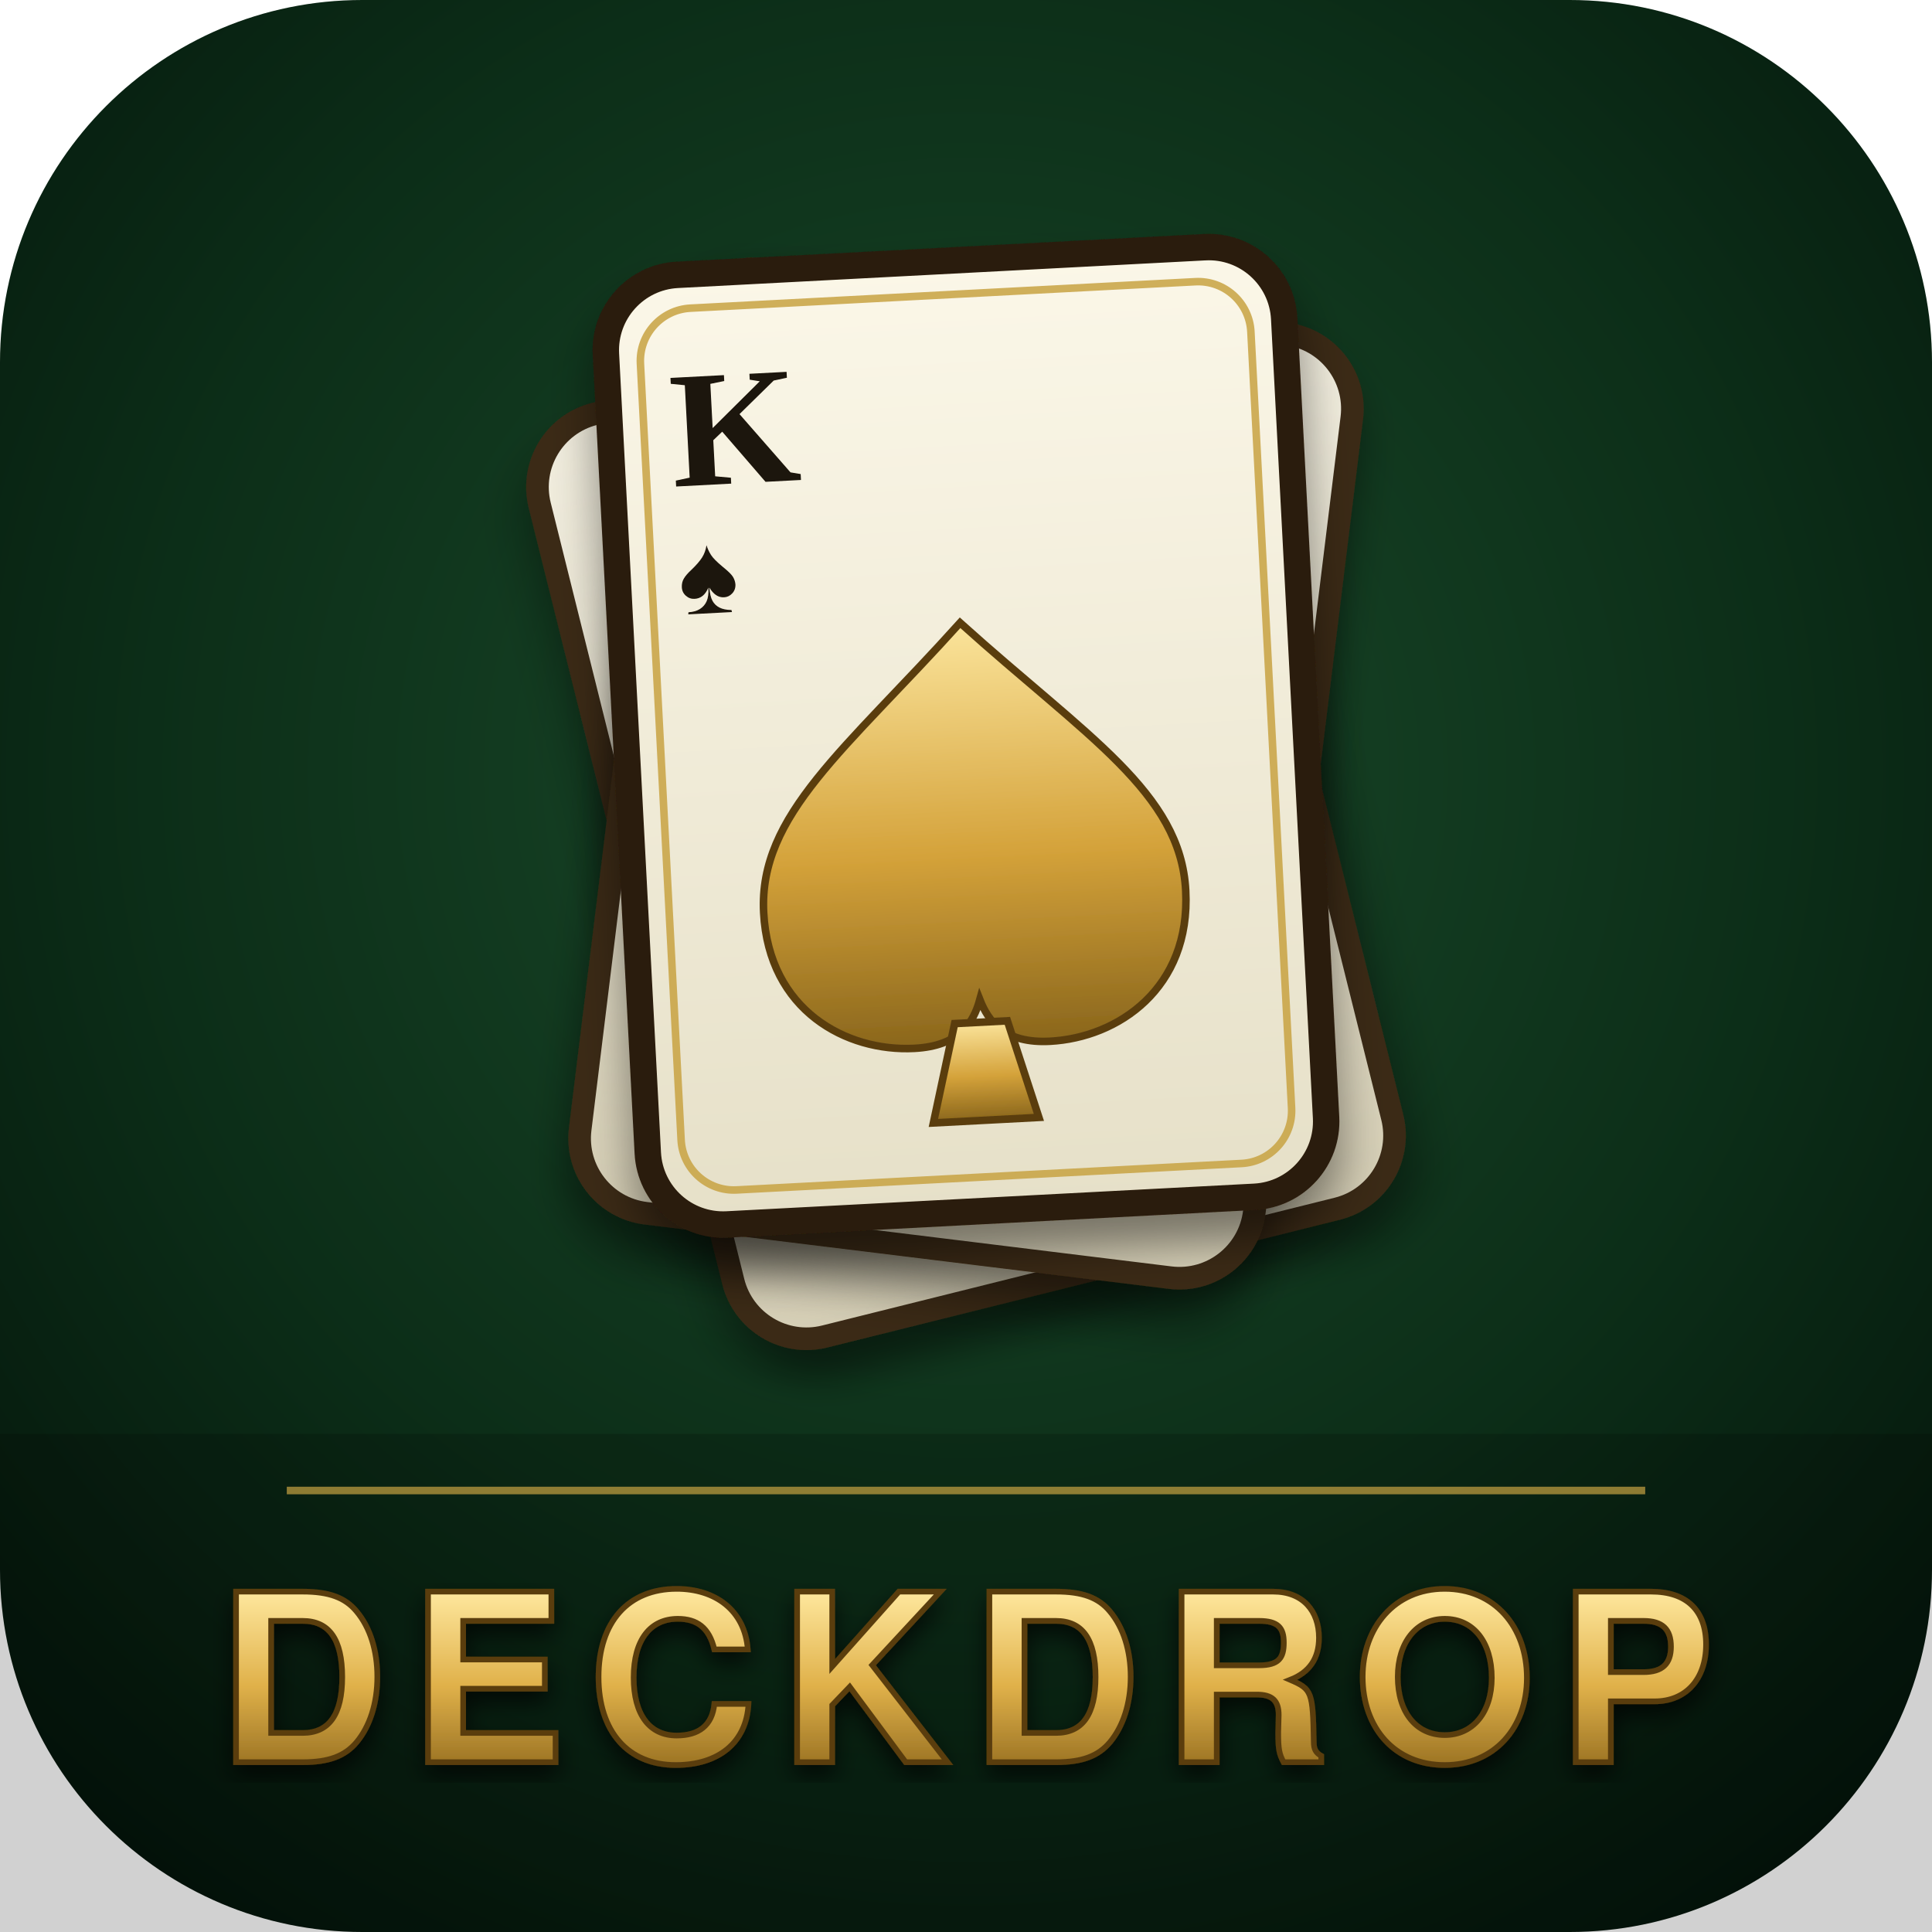
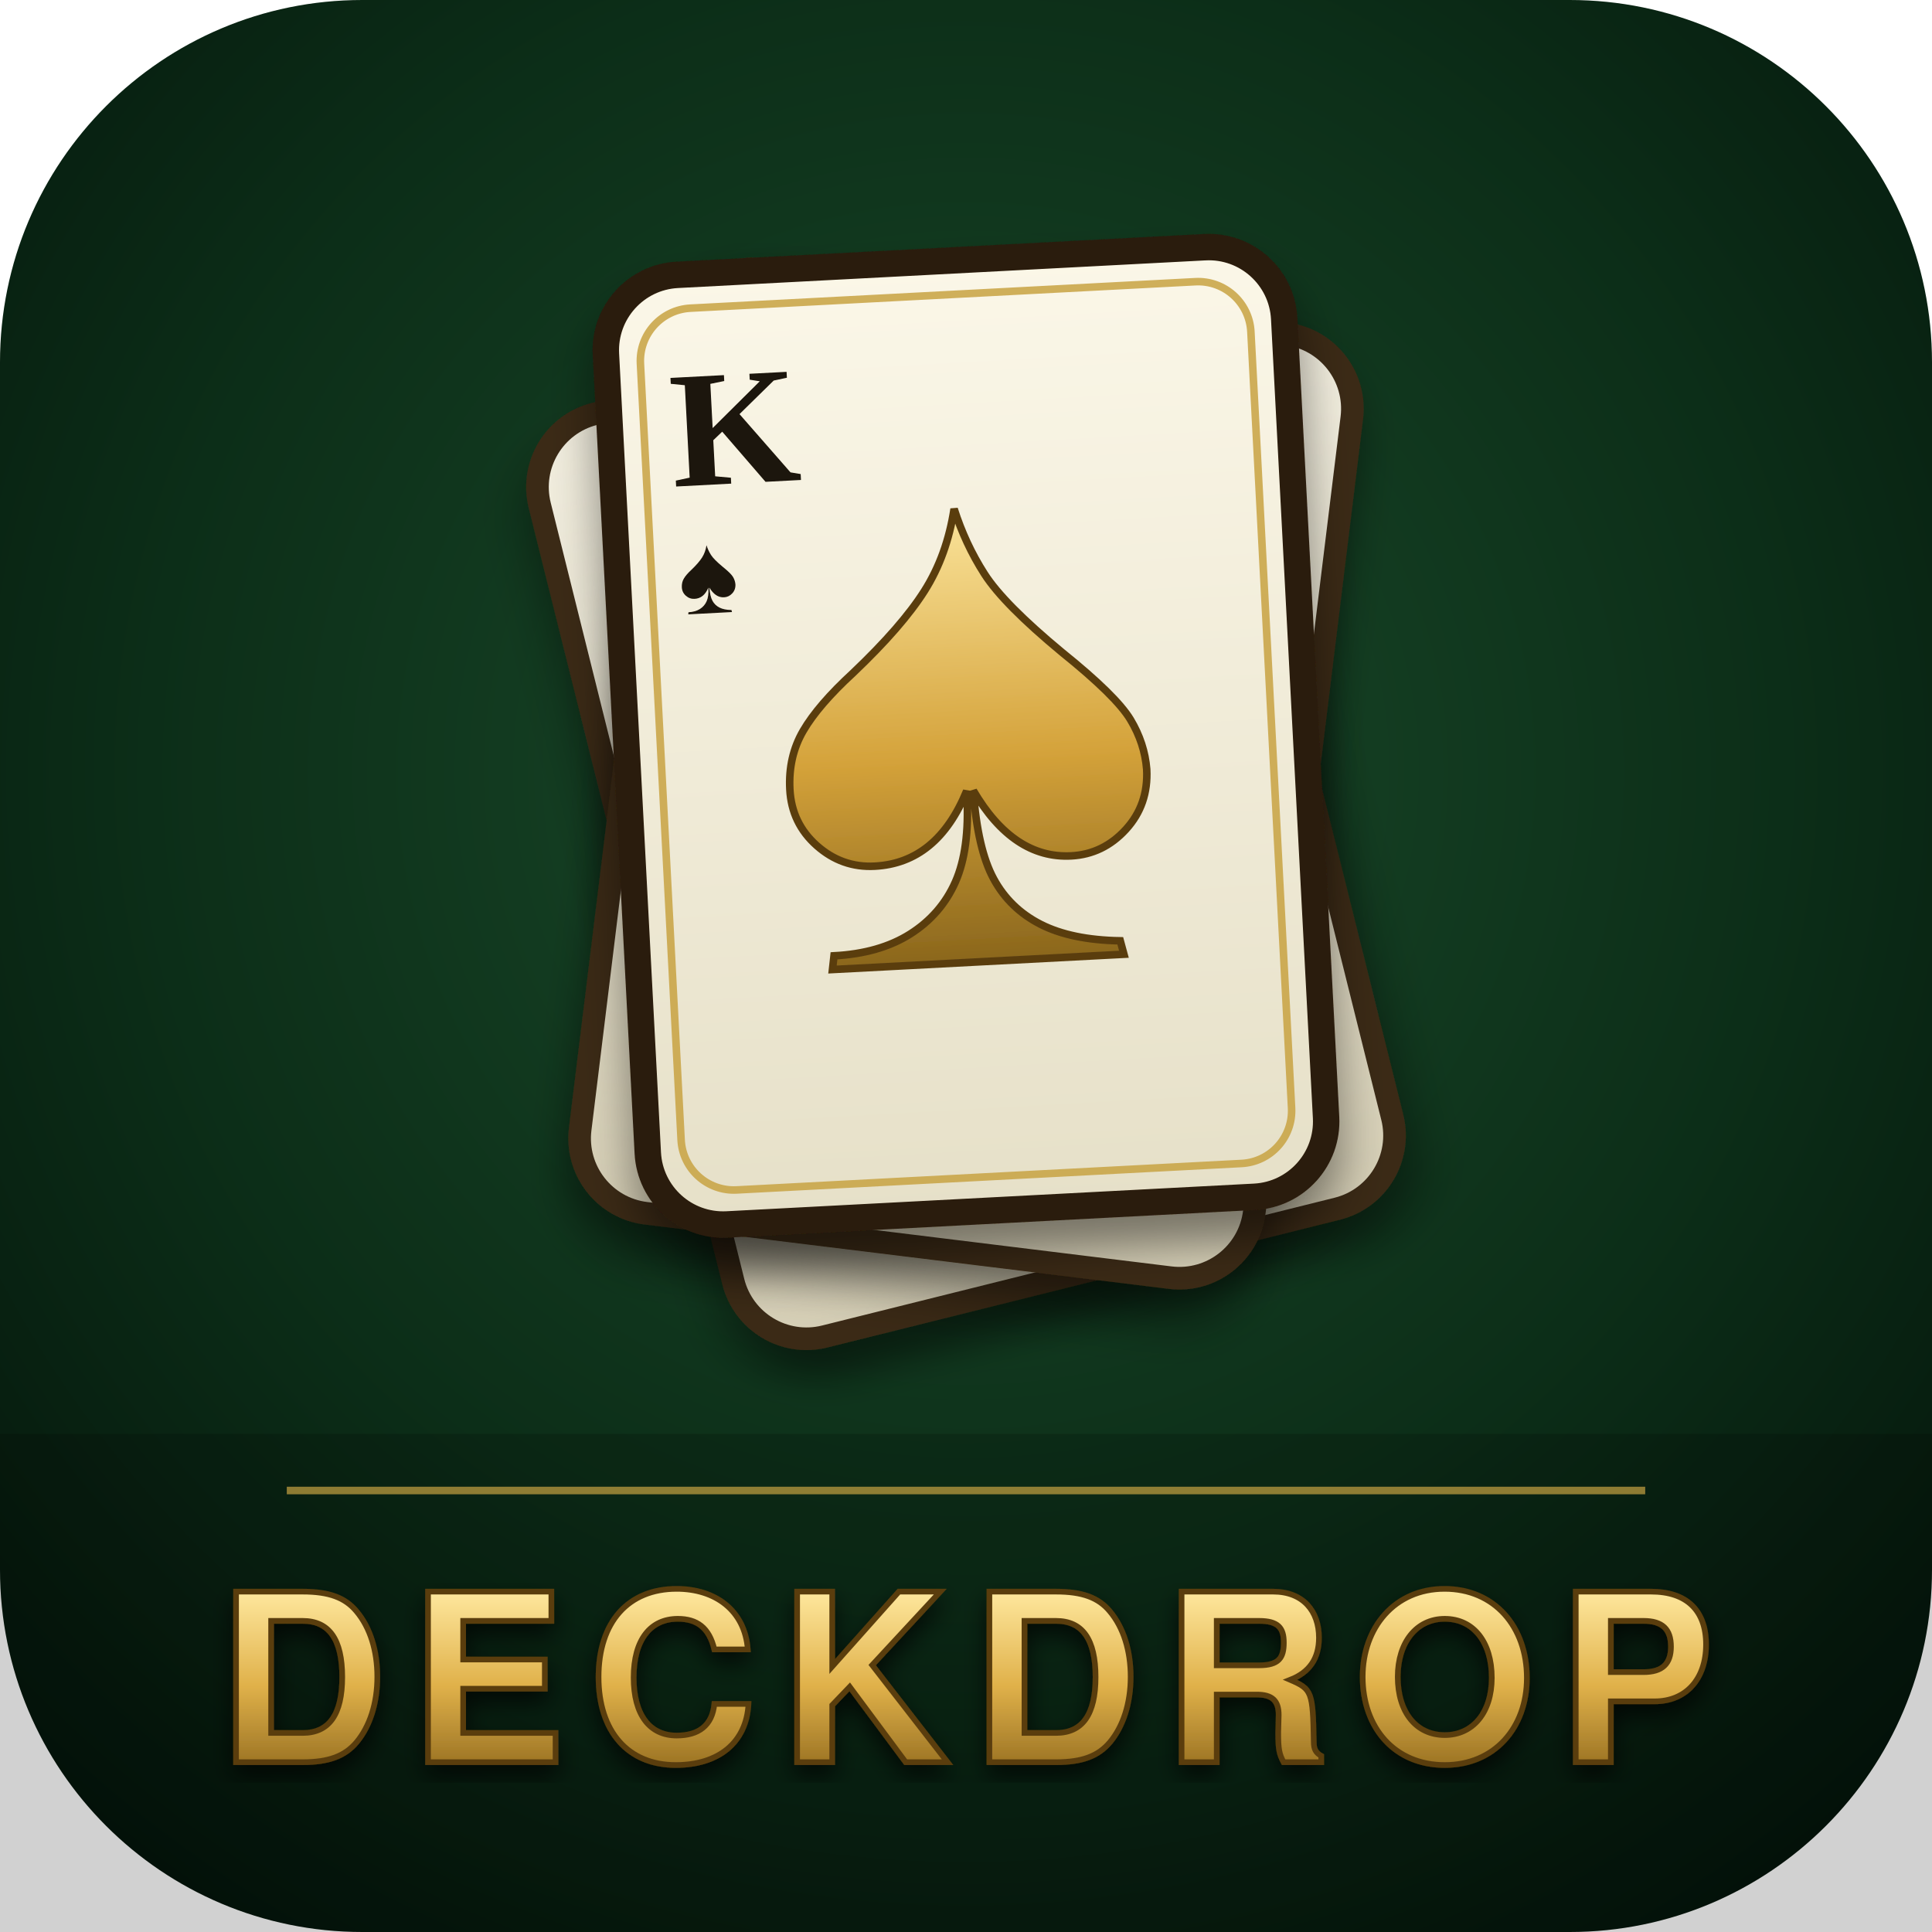
<svg xmlns="http://www.w3.org/2000/svg" viewBox="0 0 512 512" width="512" height="512">
  <defs>
    <radialGradient id="feltGrad" cx="50%" cy="40%" r="70%">
      <stop offset="0%" stop-color="#1a4a2a" />
      <stop offset="60%" stop-color="#0c2e18" />
      <stop offset="100%" stop-color="#04150b" />
    </radialGradient>
    <linearGradient id="cardFront" x1="0" y1="0" x2="0" y2="1">
      <stop offset="0%" stop-color="#fbf7e8" />
      <stop offset="100%" stop-color="#e6e0c8" />
    </linearGradient>
    <linearGradient id="cardBack" x1="0" y1="0" x2="0" y2="1">
      <stop offset="0%" stop-color="#f2eedf" />
      <stop offset="100%" stop-color="#d6cfb6" />
    </linearGradient>
    <linearGradient id="goldGrad" x1="0" y1="0" x2="0" y2="1">
      <stop offset="0%" stop-color="#fbe49b" />
      <stop offset="55%" stop-color="#d4a23a" />
      <stop offset="100%" stop-color="#8a661c" />
    </linearGradient>
    <linearGradient id="wordmarkGrad" x1="0" y1="0" x2="0" y2="1">
      <stop offset="0%" stop-color="#ffe9a0" />
      <stop offset="55%" stop-color="#e0b14a" />
      <stop offset="100%" stop-color="#9c7424" />
    </linearGradient>
    <filter id="shadow" x="-20%" y="-20%" width="140%" height="140%">
      <feGaussianBlur in="SourceAlpha" stdDeviation="6" />
      <feOffset dx="0" dy="8" result="off" />
      <feComponentTransfer>
        <feFuncA type="linear" slope="0.45" />
      </feComponentTransfer>
      <feMerge>
        <feMergeNode />
        <feMergeNode in="SourceGraphic" />
      </feMerge>
    </filter>
    <filter id="textShadow" x="-10%" y="-10%" width="120%" height="120%">
      <feGaussianBlur in="SourceAlpha" stdDeviation="3" />
      <feOffset dx="0" dy="3" result="off" />
      <feComponentTransfer>
        <feFuncA type="linear" slope="0.7" />
      </feComponentTransfer>
      <feMerge>
        <feMergeNode />
        <feMergeNode in="SourceGraphic" />
      </feMerge>
    </filter>
  </defs>
  <rect width="512" height="512" rx="96" ry="96" fill="url(#feltGrad)" />
  <g transform="translate(256 215) rotate(-14) translate(-90 -126)" filter="url(#shadow)">
    <rect width="180" height="252" rx="20" ry="20" fill="url(#cardBack)" stroke="#3a2a18" stroke-width="6" />
    <rect x="18" y="12" width="144" height="9" rx="4.5" ry="4.5" fill="#c8a242" />
  </g>
  <g transform="translate(256 205) rotate(7) translate(-90 -126)" filter="url(#shadow)">
    <rect width="180" height="252" rx="20" ry="20" fill="url(#cardBack)" stroke="#3a2a18" stroke-width="6" />
    <rect x="18" y="12" width="144" height="9" rx="4.5" ry="4.5" fill="#c8a242" />
  </g>
  <g transform="translate(256 195) rotate(-3) translate(-90 -126)" filter="url(#shadow)">
    <rect width="180" height="252" rx="20" ry="20" fill="url(#cardFront)" stroke="#2a1a08" stroke-width="7" />
    <rect x="9" y="9" width="162" height="234" rx="14" ry="14" fill="none" stroke="#c8a242" stroke-width="2" opacity="0.85" />
    <text x="16" y="56" font-family="Georgia, 'Times New Roman', serif" font-weight="700" font-size="44" fill="#1a1208">K</text>
    <text x="16" y="90" font-family="Georgia, 'Times New Roman', serif" font-size="30" fill="#1a1208">♠</text>
-     <g transform="translate(90 152)" fill="url(#goldGrad)" stroke="#5a3e10" stroke-width="2">
-       <path d="M0 -56                C -32 -24 -56 -8 -56 18                C -56 44 -36 56 -18 56                C -6 56 -2 50 0 44                C 2 50 6 56 18 56                C 36 56 56 44 56 18                C 56 -8 32 -24 0 -56 Z" />
-       <path d="M -14 76 L 14 76 L 7 50 L -7 50 Z" />
-     </g>
+     <text x="90" y="186" text-anchor="middle" font-family="Georgia, 'Times New Roman', serif" font-size="200" fill="url(#goldGrad)" stroke="#5a3e10" stroke-width="2">♠</text>
  </g>
  <rect x="0" y="380" width="512" height="132" fill="#000" opacity="0.18" />
  <rect x="76" y="394" width="360" height="2" fill="#c8a242" opacity="0.7" />
  <text x="256" y="467" text-anchor="middle" font-family="'Helvetica Neue', 'Arial Black', sans-serif" font-weight="900" font-size="62" letter-spacing="6" fill="url(#wordmarkGrad)" stroke="#5a3e10" stroke-width="1.5" filter="url(#textShadow)">DECKDROP</text>
</svg>
